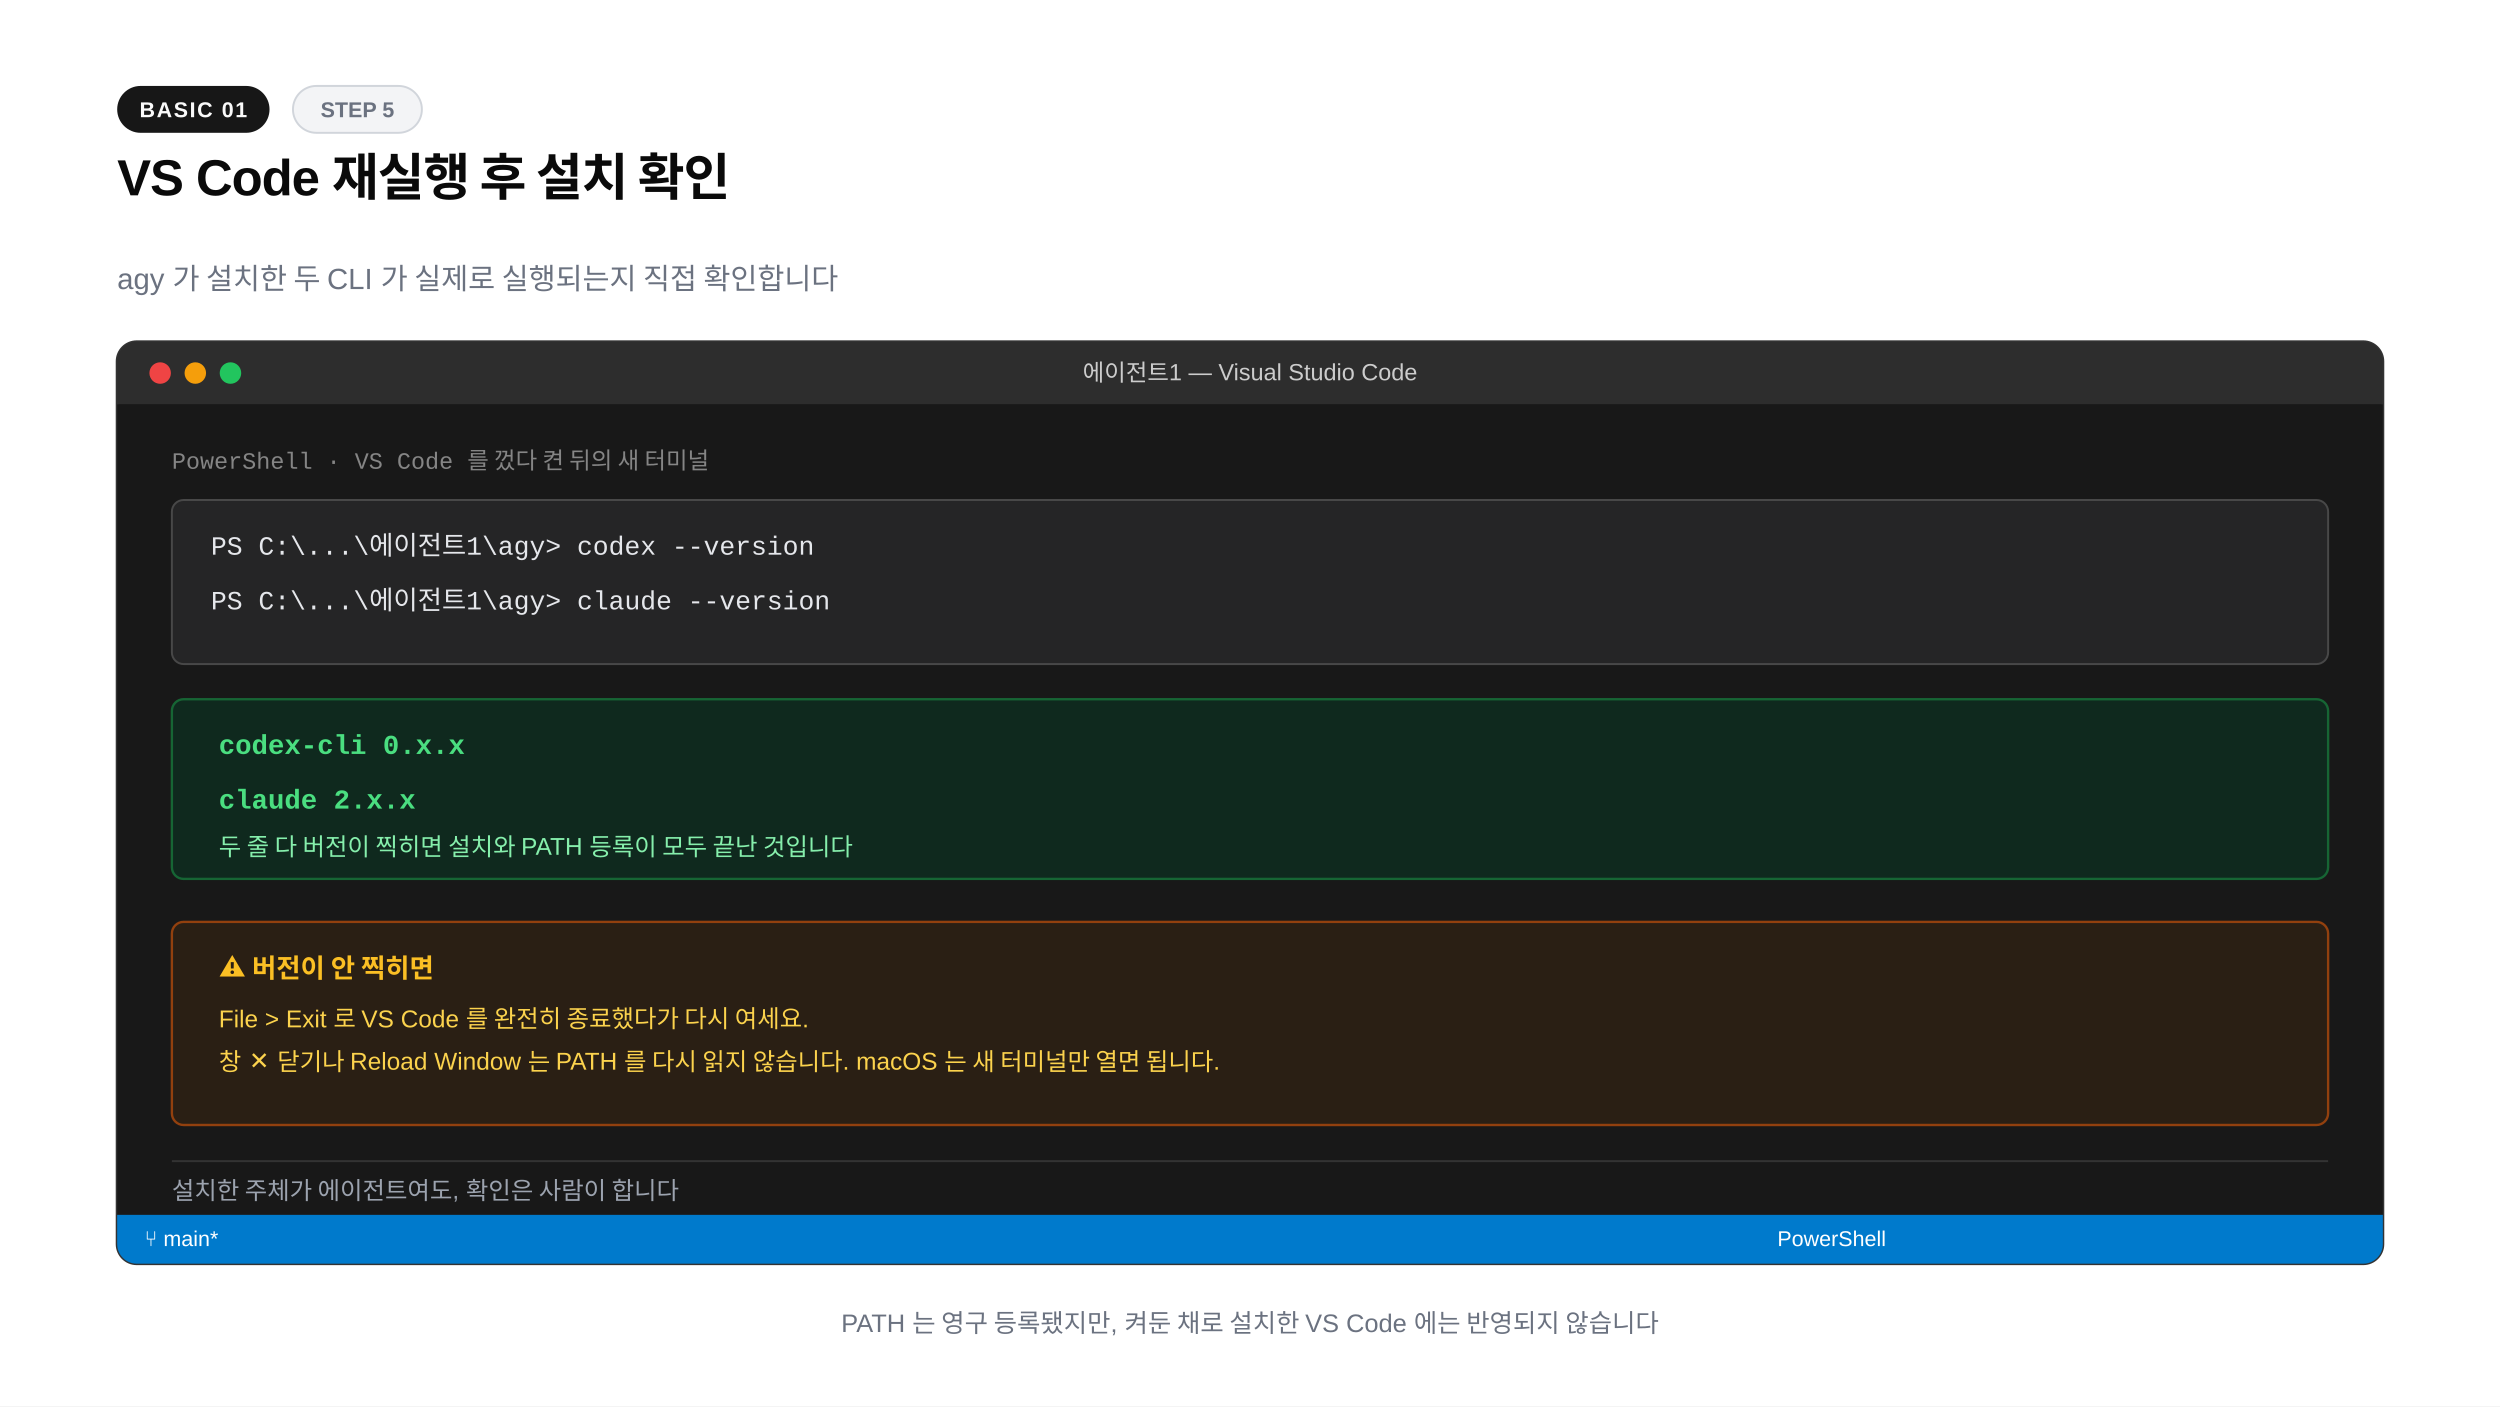
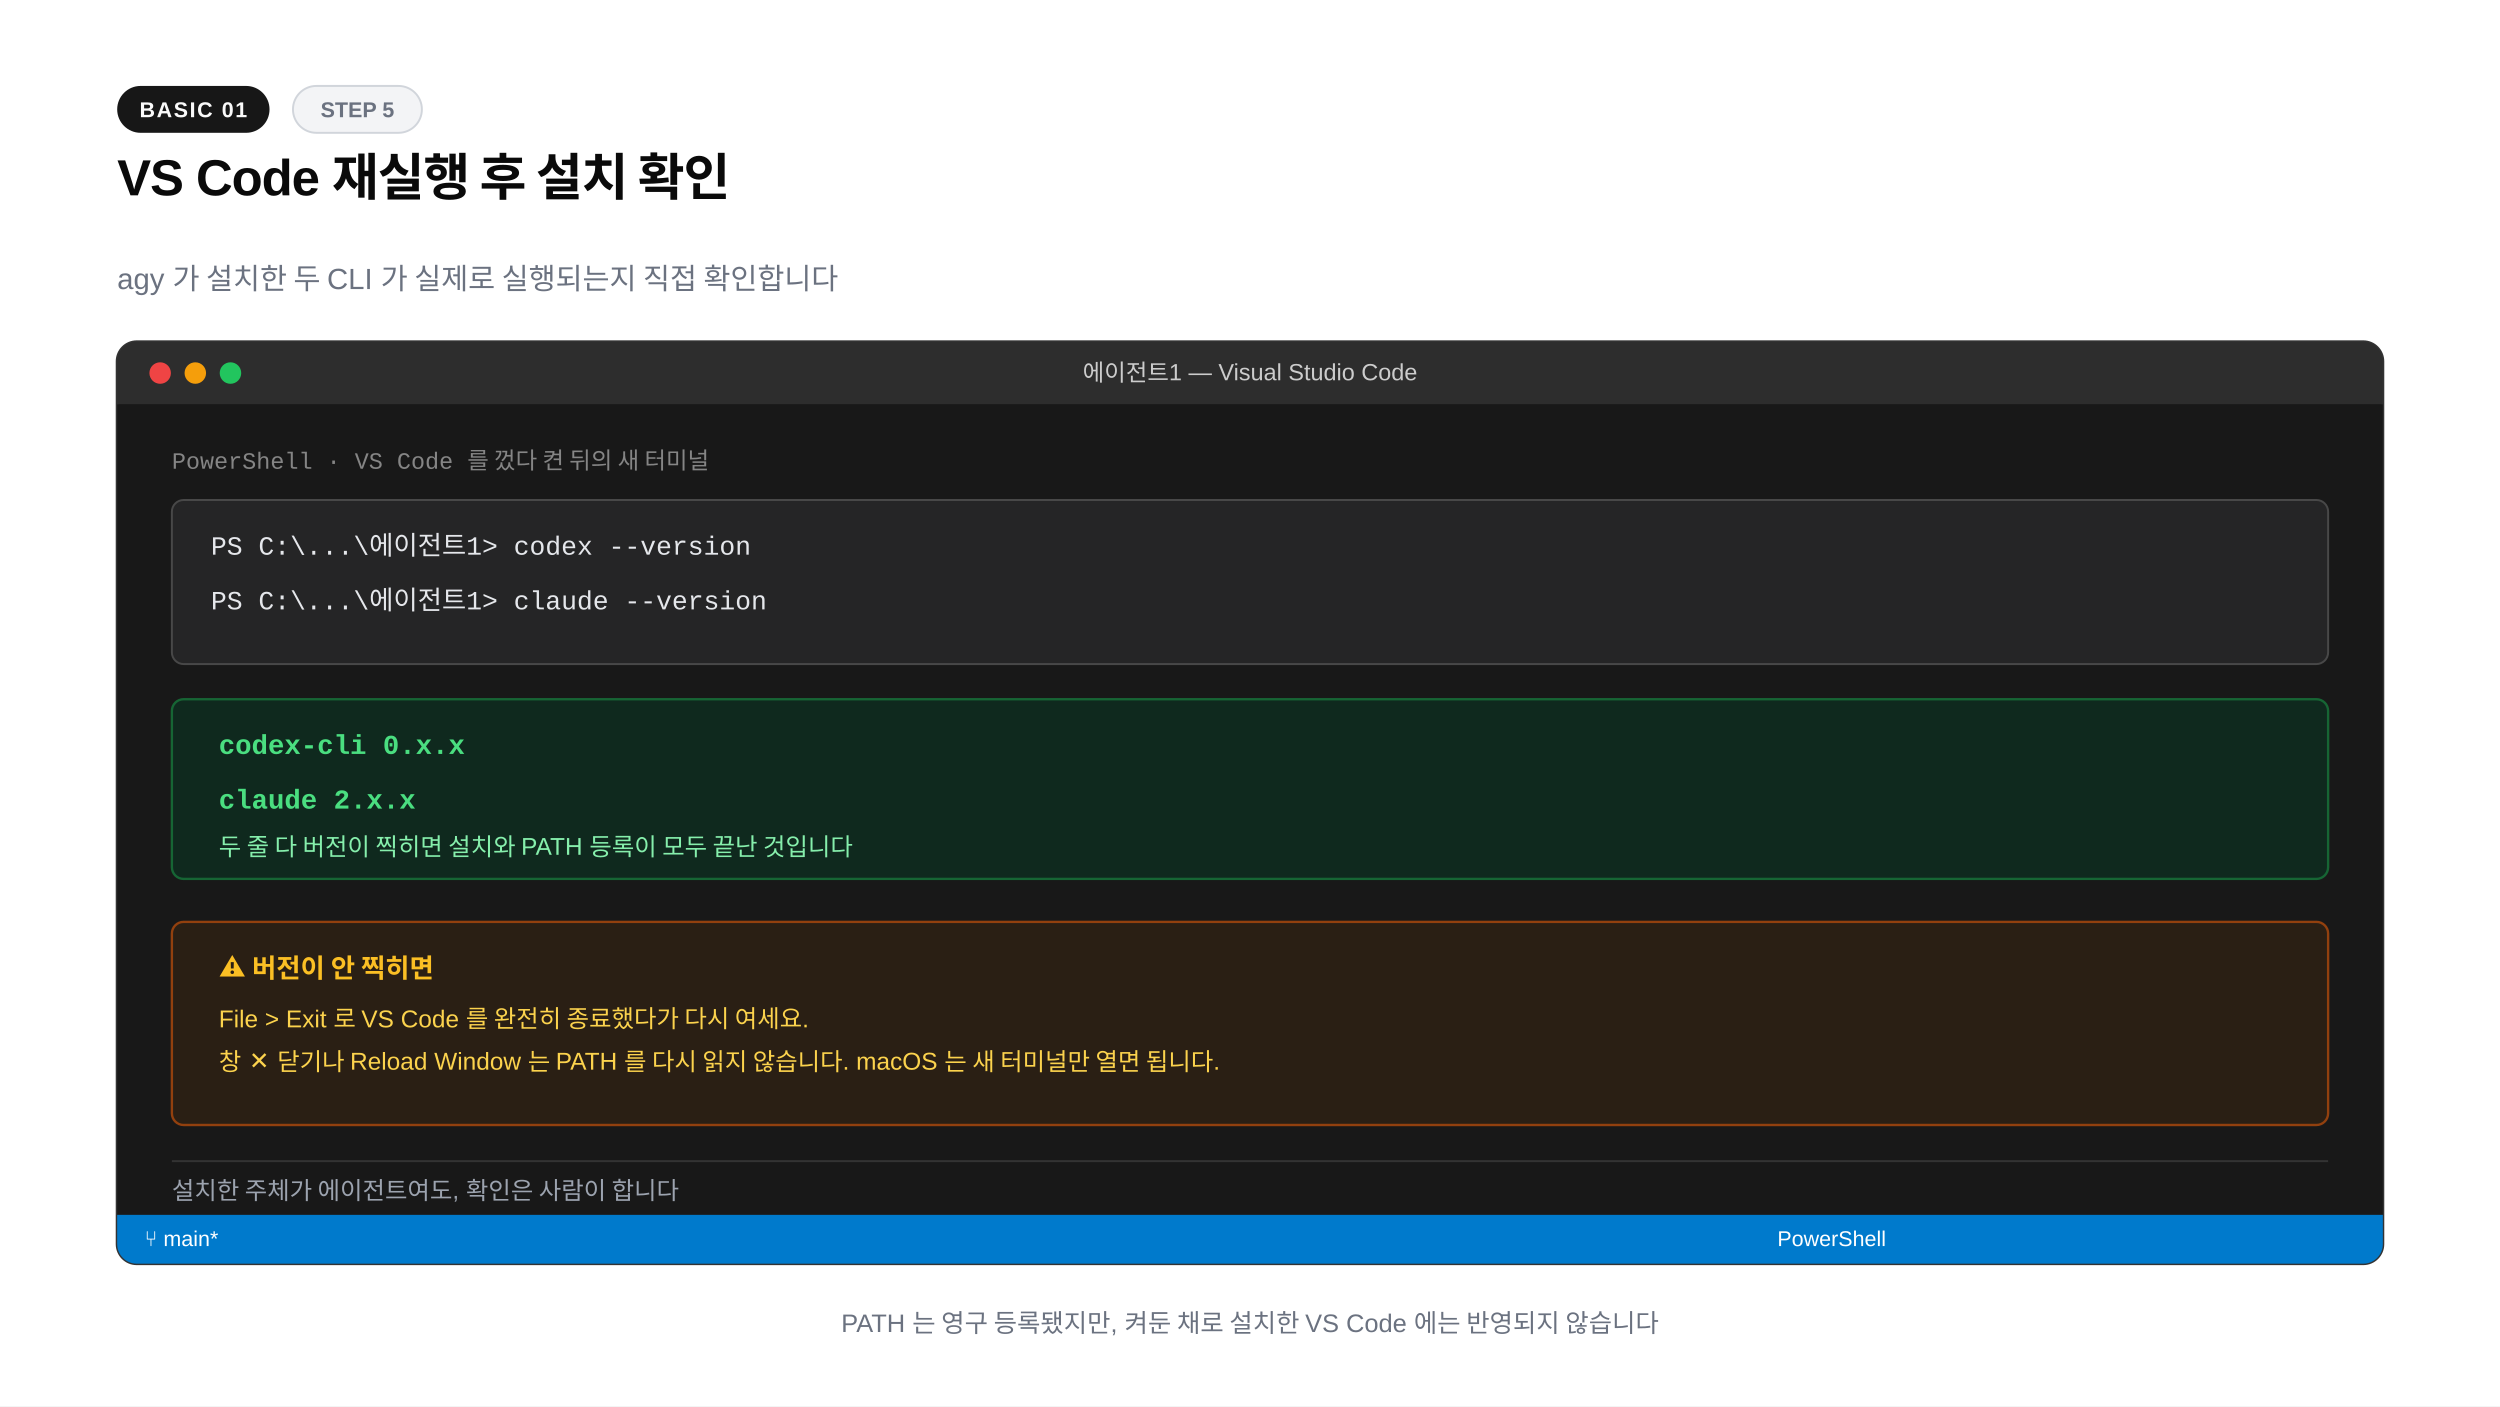
<svg xmlns="http://www.w3.org/2000/svg" width="1280" height="720" viewBox="0 0 1280 720">
  <rect width="1280" height="720" fill="#ffffff" />
  <rect x="60" y="44" width="78" height="24" rx="12" fill="#171717" />
  <text x="99" y="60" text-anchor="middle" font-family="-apple-system,BlinkMacSystemFont,'Segoe UI',Arial,sans-serif" font-size="11" font-weight="600" fill="#fafafa" letter-spacing="0.8">BASIC 01</text>
  <rect x="150" y="44" width="66" height="24" rx="12" fill="#f3f4f6" stroke="#d1d5db" stroke-width="1" />
  <text x="183" y="60" text-anchor="middle" font-family="-apple-system,BlinkMacSystemFont,'Segoe UI',Arial,sans-serif" font-size="11" font-weight="600" fill="#6b7280">STEP 5</text>
  <text x="60" y="100" font-family="-apple-system,BlinkMacSystemFont,'Segoe UI',Arial,sans-serif" font-size="26" font-weight="800" fill="#0a0a0a" letter-spacing="-0.02em">VS Code 재실행 후 설치 확인</text>
  <text x="60" y="148" font-family="-apple-system,BlinkMacSystemFont,'Segoe UI',Arial,sans-serif" font-size="15" fill="#6b7280">agy 가 설치한 두 CLI 가 실제로 실행되는지 직접 확인합니다</text>
  <rect x="60" y="175" width="1160" height="472" rx="10" fill="#1e1e1e" stroke="#333333" stroke-width="1.5" />
  <path d="M60 185a10 10 0 0 1 10-10h1140a10 10 0 0 1 10 10v22H60z" fill="#2d2d2d" />
  <circle cx="82" cy="191" r="5.5" fill="#ef4444" />
  <circle cx="100" cy="191" r="5.5" fill="#f59e0b" />
  <circle cx="118" cy="191" r="5.5" fill="#22c55e" />
  <text x="640" y="195" text-anchor="middle" font-family="-apple-system,BlinkMacSystemFont,'Segoe UI',Arial,sans-serif" font-size="12" font-weight="500" fill="#cccccc">에이전트1 — Visual Studio Code</text>
  <rect x="60" y="207" width="1160" height="415" fill="#181818" />
  <text x="88" y="240" font-family="Consolas,'Cascadia Mono','Courier New',monospace" font-size="12" font-weight="400" fill="#858585">PowerShell · VS Code 를 껐다 켠 뒤의 새 터미널</text>
  <rect x="88" y="256" width="1104" height="84" rx="6" fill="#252526" stroke="#484848" />
-   <text x="108" y="284" font-family="Consolas,'Cascadia Mono','Courier New',monospace" font-size="13.5" font-weight="400" fill="#e5e7eb">PS C:\...\에이전트1\agy&gt; codex --version</text>
-   <text x="108" y="312" font-family="Consolas,'Cascadia Mono','Courier New',monospace" font-size="13.5" font-weight="400" fill="#e5e7eb">PS C:\...\에이전트1\agy&gt; claude --version</text>
+   <text x="108" y="284" font-family="Consolas,'Cascadia Mono','Courier New',monospace" font-size="13.5" font-weight="400" fill="#e5e7eb">PS C:\...\에이전트1&gt; codex --version</text>
+   <text x="108" y="312" font-family="Consolas,'Cascadia Mono','Courier New',monospace" font-size="13.5" font-weight="400" fill="#e5e7eb">PS C:\...\에이전트1&gt; claude --version</text>
  <rect x="88" y="358" width="1104" height="92" rx="6" fill="#0f291e" stroke="#166534" stroke-width="1.2" />
  <text x="112" y="386" font-family="Consolas,'Cascadia Mono','Courier New',monospace" font-size="14" font-weight="700" fill="#4ade80">codex-cli 0.x.x</text>
  <text x="112" y="414" font-family="Consolas,'Cascadia Mono','Courier New',monospace" font-size="14" font-weight="700" fill="#4ade80">claude 2.x.x</text>
  <text x="112" y="438" font-family="-apple-system,BlinkMacSystemFont,'Segoe UI',Arial,sans-serif" font-size="12.5" font-weight="400" fill="#86efac">두 줄 다 버전이 찍히면 설치와 PATH 등록이 모두 끝난 것입니다</text>
  <rect x="88" y="472" width="1104" height="104" rx="6" fill="#2a1f14" stroke="#92400e" stroke-width="1.2" />
  <text x="112" y="500" font-family="-apple-system,BlinkMacSystemFont,'Segoe UI',Arial,sans-serif" font-size="13.5" font-weight="700" fill="#fbbf24">⚠  버전이 안 찍히면</text>
  <text x="112" y="526" font-family="-apple-system,BlinkMacSystemFont,'Segoe UI',Arial,sans-serif" font-size="12.5" font-weight="400" fill="#fcd34d">File &gt; Exit 로 VS Code 를 완전히 종료했다가 다시 여세요.</text>
  <text x="112" y="548" font-family="-apple-system,BlinkMacSystemFont,'Segoe UI',Arial,sans-serif" font-size="12.5" font-weight="400" fill="#fcd34d">창 ✕ 닫기나 Reload Window 는 PATH 를 다시 읽지 않습니다. macOS 는 새 터미널만 열면 됩니다.</text>
  <rect x="88" y="594" width="1104" height="1" fill="#333333" />
  <text x="88" y="614" font-family="-apple-system,BlinkMacSystemFont,'Segoe UI',Arial,sans-serif" font-size="12.5" font-weight="400" fill="#9ca3af">설치한 주체가 에이전트여도, 확인은 사람이 합니다</text>
  <path d="M60 622h1160v15a10 10 0 0 1-10 10H70a10 10 0 0 1-10-10z" fill="#007acc" />
  <text x="74" y="638" font-family="-apple-system,BlinkMacSystemFont,'Segoe UI',Arial,sans-serif" font-size="11" font-weight="500" fill="#ffffff">⑂ main*</text>
  <text x="910" y="638" font-family="-apple-system,BlinkMacSystemFont,'Segoe UI',Arial,sans-serif" font-size="11" fill="#ffffff">PowerShell</text>
  <text x="640" y="682" text-anchor="middle" font-family="-apple-system,BlinkMacSystemFont,'Segoe UI',Arial,sans-serif" font-size="13" font-weight="500" fill="#6b7280">PATH 는 영구 등록됐지만, 켜둔 채로 설치한 VS Code 에는 반영되지 않습니다</text>
</svg>
